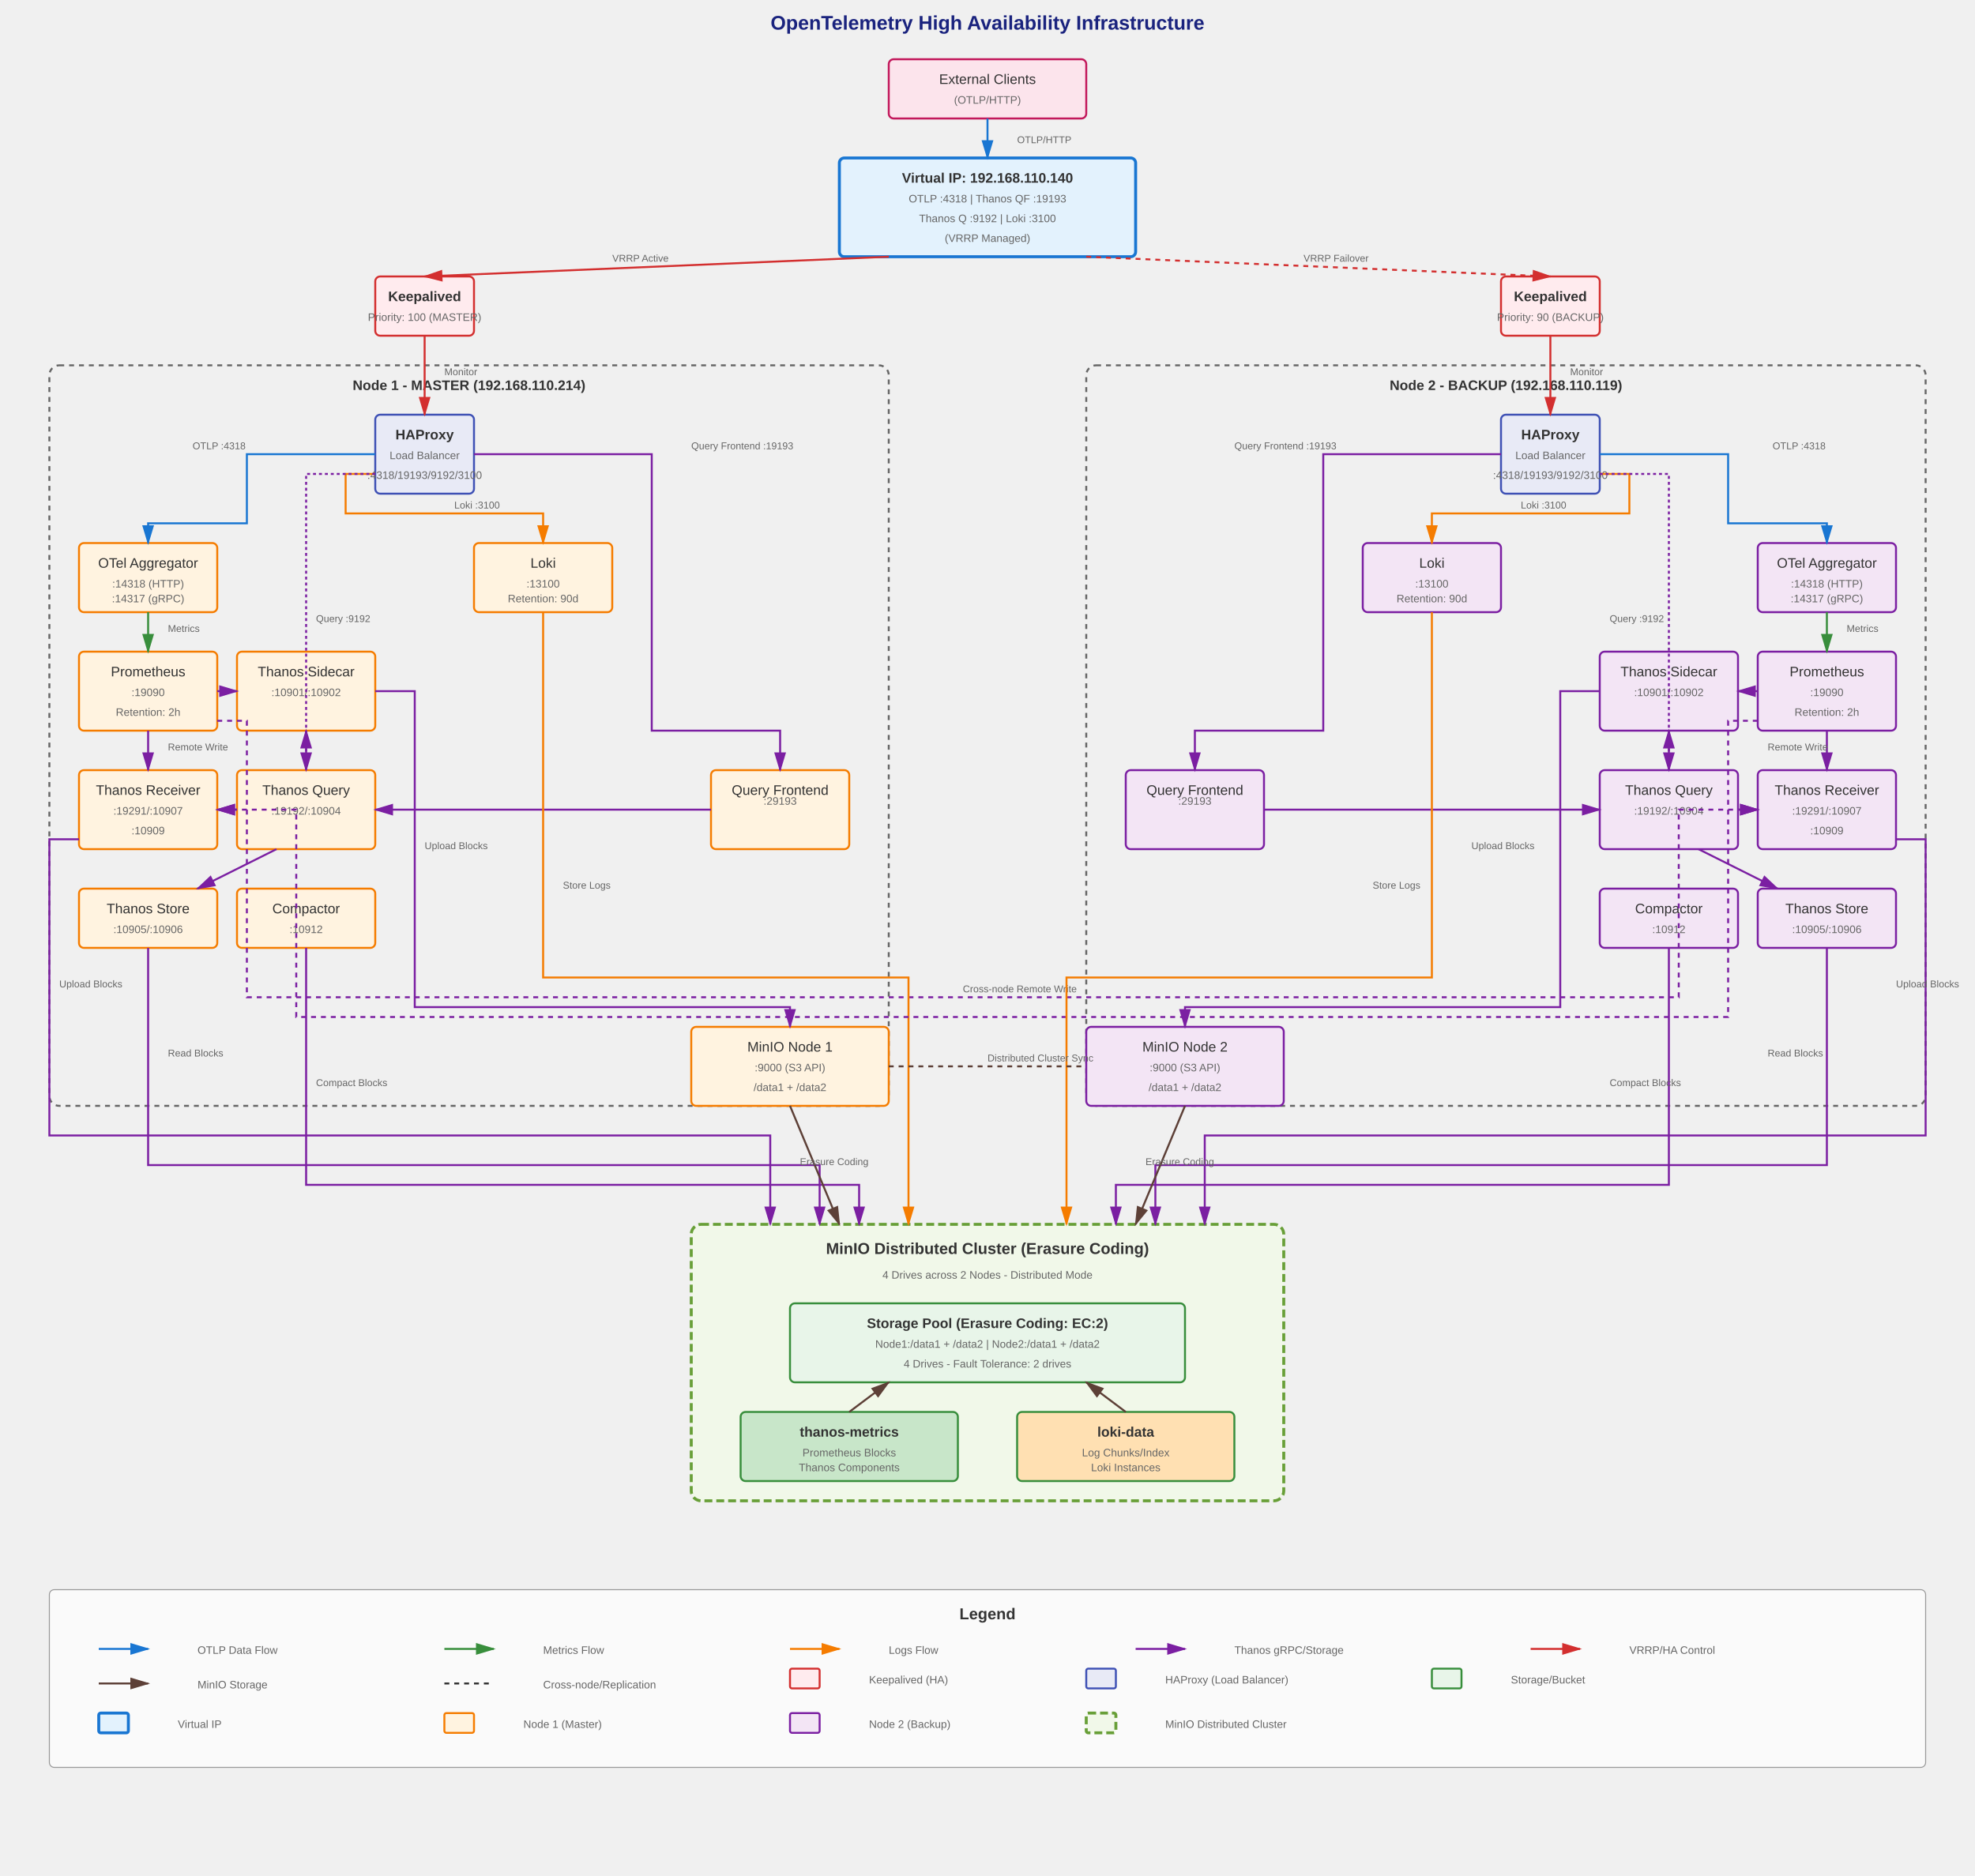
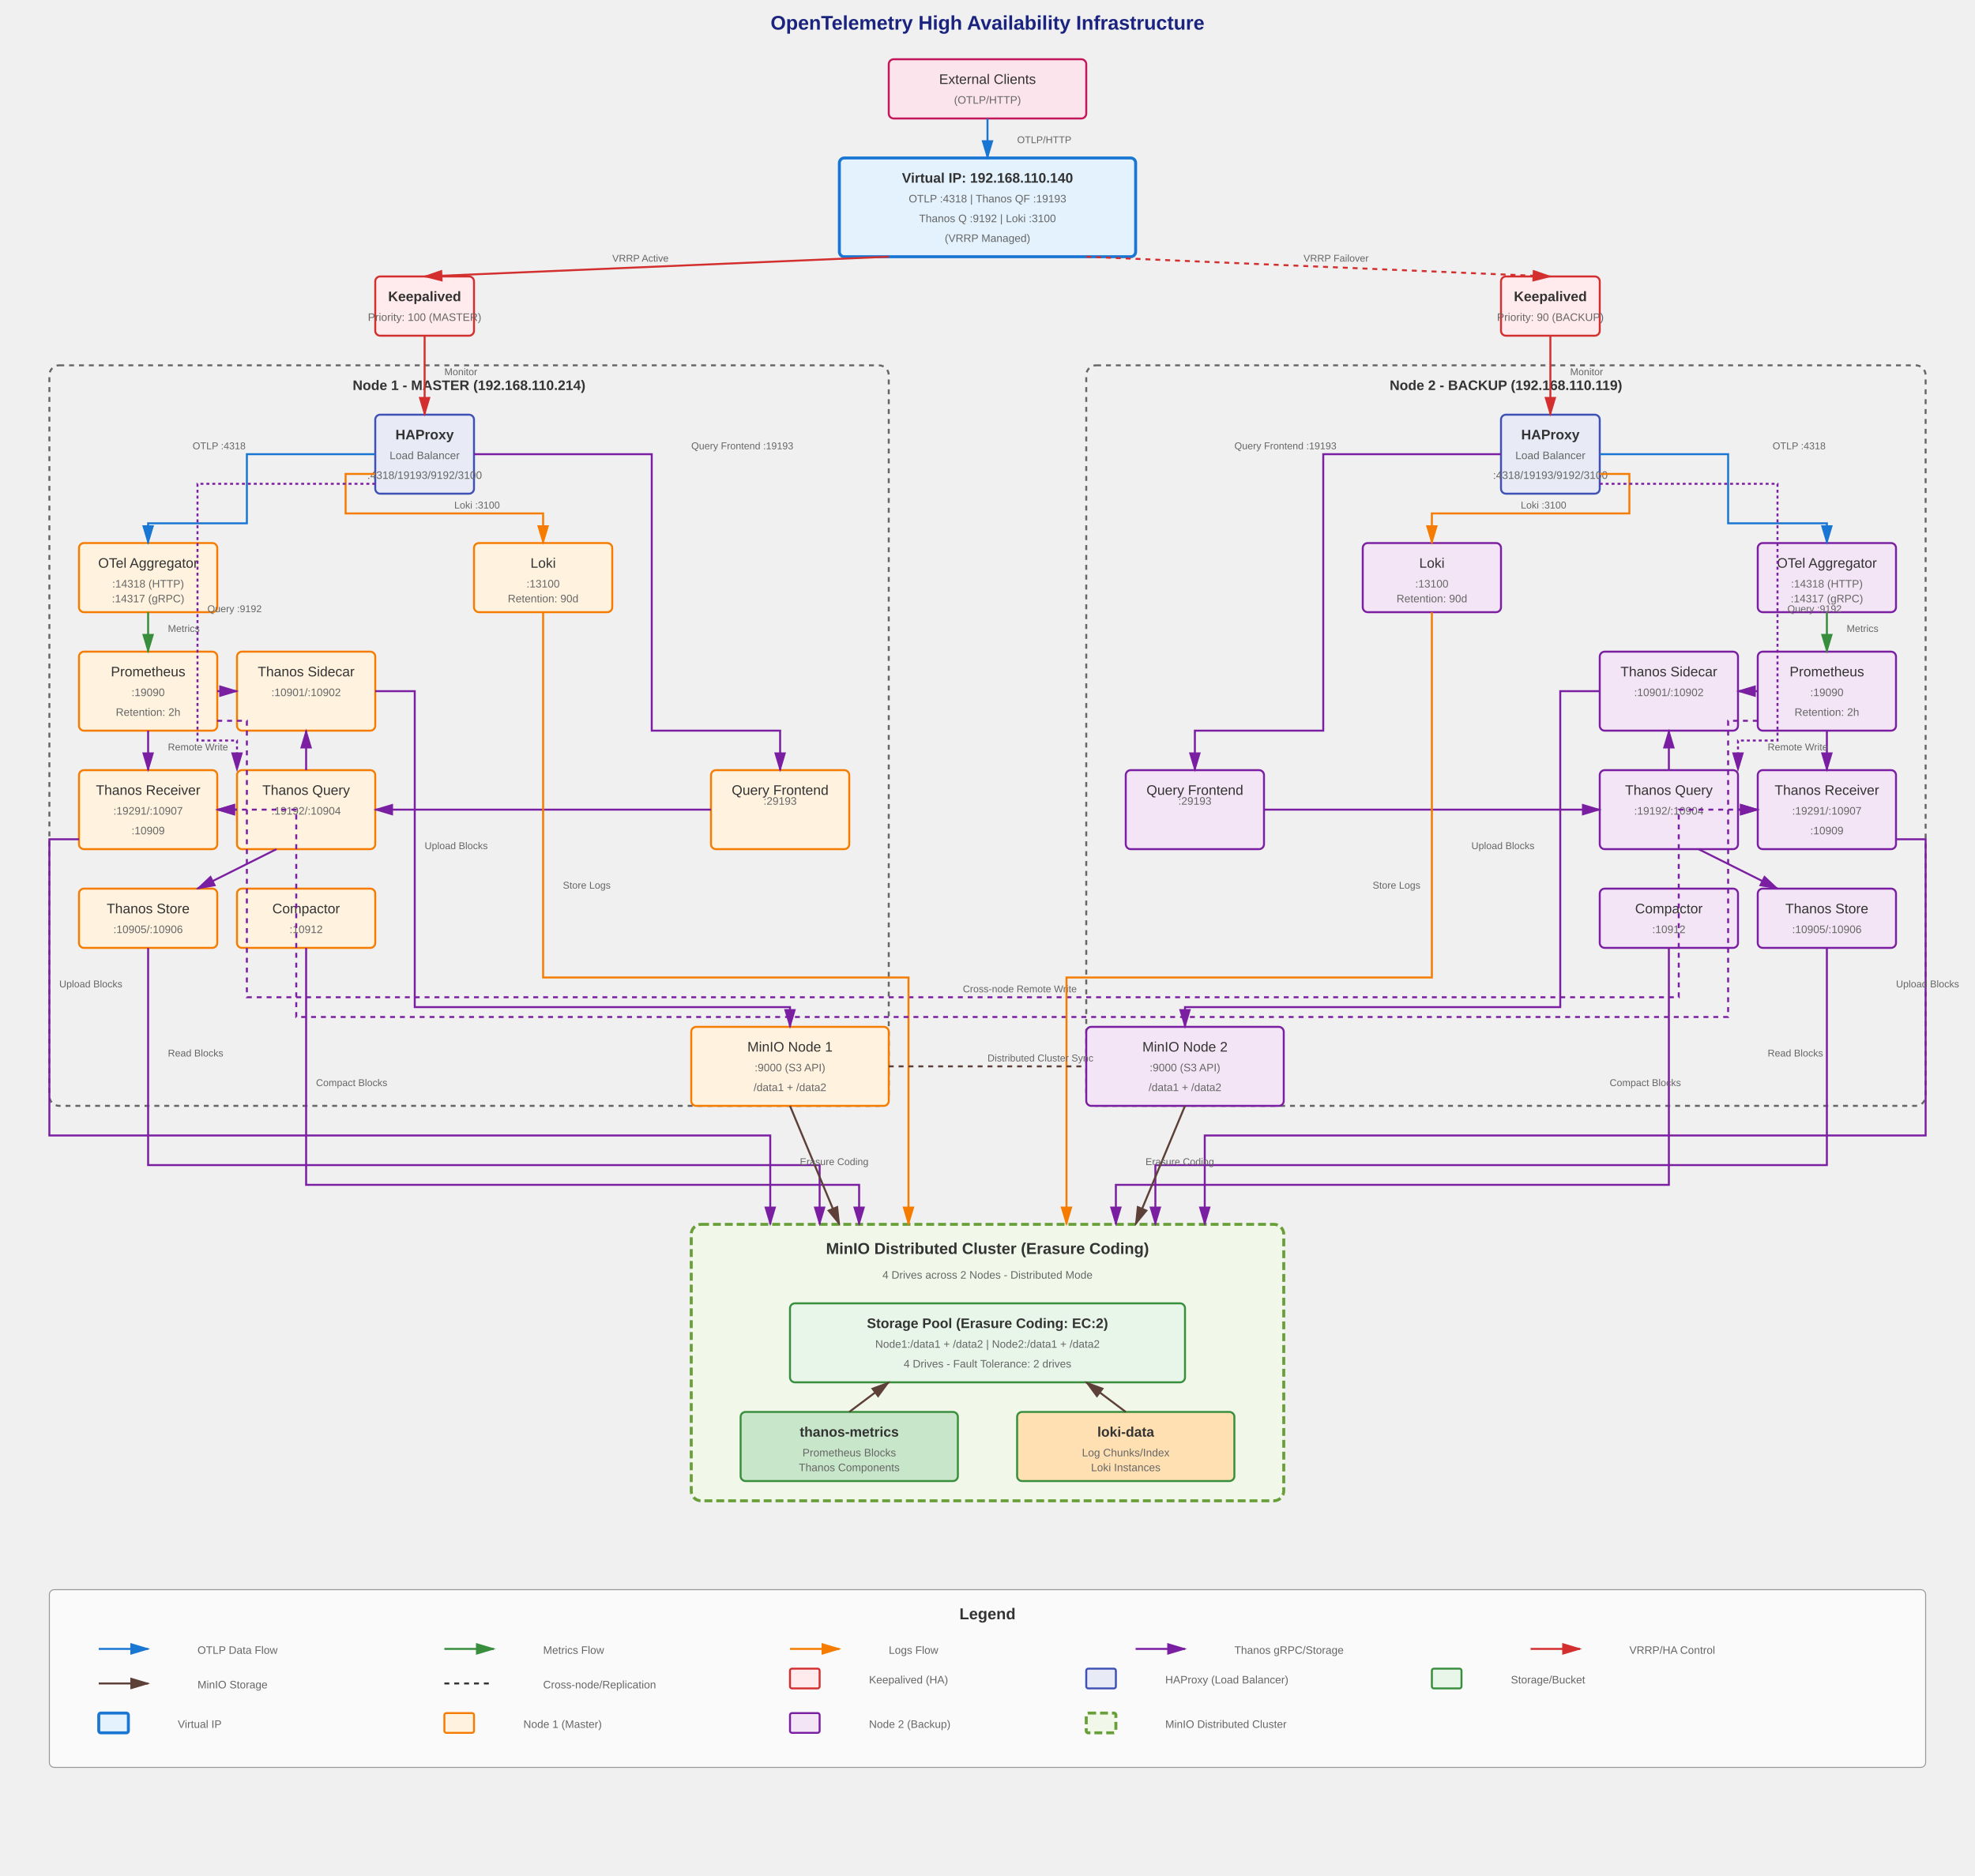
<svg xmlns="http://www.w3.org/2000/svg" viewBox="0 0 2000 1900" width="2000" height="1900">
  <defs>
    <style>
      .box { fill: #ffffff; stroke: #333; stroke-width: 2; }
      .cluster { fill: #f0f0f0; stroke: #666; stroke-width: 2; stroke-dasharray: 5,5; }
      .vip-box { fill: #e3f2fd; stroke: #1976d2; stroke-width: 3; }
      .master-box { fill: #fff3e0; stroke: #f57c00; stroke-width: 2; }
      .backup-box { fill: #f3e5f5; stroke: #7b1fa2; stroke-width: 2; }
      .storage-box { fill: #e8f5e9; stroke: #388e3c; stroke-width: 2; }
      .client-box { fill: #fce4ec; stroke: #c2185b; stroke-width: 2; }
      .keepalived-box { fill: #ffebee; stroke: #d32f2f; stroke-width: 2; }
      .haproxy-box { fill: #e8eaf6; stroke: #3f51b5; stroke-width: 2; }
      .minio-cluster { fill: #f1f8e9; stroke: #689f38; stroke-width: 3; stroke-dasharray: 8,4; }
      .text { font-family: Arial, sans-serif; font-size: 14px; fill: #333; text-anchor: middle; }
      .text-small { font-family: Arial, sans-serif; font-size: 11px; fill: #666; text-anchor: middle; }
      .title { font-family: Arial, sans-serif; font-size: 20px; font-weight: bold; fill: #1a237e; text-anchor: middle; }
      .label { font-family: Arial, sans-serif; font-size: 10px; fill: #666; }
      .line { stroke: #333; stroke-width: 2; fill: none; }
      .line-blue { stroke: #1976d2; stroke-width: 2; fill: none; }
      .line-orange { stroke: #f57c00; stroke-width: 2; fill: none; }
      .line-green { stroke: #388e3c; stroke-width: 2; fill: none; }
      .line-purple { stroke: #7b1fa2; stroke-width: 2; fill: none; }
      .line-brown { stroke: #5d4037; stroke-width: 2; fill: none; }
      .line-red { stroke: #d32f2f; stroke-width: 2; fill: none; }
      .arrow { stroke: #333; stroke-width: 2; fill: #333; }
    </style>
    <marker id="arrowhead" markerWidth="10" markerHeight="10" refX="9" refY="3" orient="auto">
      <polygon points="0 0, 10 3, 0 6" fill="#333" />
    </marker>
    <marker id="arrowhead-blue" markerWidth="10" markerHeight="10" refX="9" refY="3" orient="auto">
      <polygon points="0 0, 10 3, 0 6" fill="#1976d2" />
    </marker>
    <marker id="arrowhead-orange" markerWidth="10" markerHeight="10" refX="9" refY="3" orient="auto">
      <polygon points="0 0, 10 3, 0 6" fill="#f57c00" />
    </marker>
    <marker id="arrowhead-green" markerWidth="10" markerHeight="10" refX="9" refY="3" orient="auto">
      <polygon points="0 0, 10 3, 0 6" fill="#388e3c" />
    </marker>
    <marker id="arrowhead-purple" markerWidth="10" markerHeight="10" refX="9" refY="3" orient="auto">
      <polygon points="0 0, 10 3, 0 6" fill="#7b1fa2" />
    </marker>
    <marker id="arrowhead-red" markerWidth="10" markerHeight="10" refX="9" refY="3" orient="auto">
      <polygon points="0 0, 10 3, 0 6" fill="#d32f2f" />
    </marker>
    <marker id="arrowhead-brown" markerWidth="10" markerHeight="10" refX="9" refY="3" orient="auto">
      <polygon points="0 0, 10 3, 0 6" fill="#5d4037" />
    </marker>
  </defs>
  <text x="1000" y="30" class="title">OpenTelemetry High Availability Infrastructure</text>
  <rect x="900" y="60" width="200" height="60" class="client-box" rx="5" />
  <text x="1000" y="85" class="text">External Clients</text>
  <text x="1000" y="105" class="text-small">(OTLP/HTTP)</text>
  <rect x="850" y="160" width="300" height="100" class="vip-box" rx="5" />
  <text x="1000" y="185" class="text" style="font-weight: bold;">Virtual IP: 192.168.110.140</text>
  <text x="1000" y="205" class="text-small">OTLP :4318 | Thanos QF :19193</text>
  <text x="1000" y="225" class="text-small">Thanos Q :9192 | Loki :3100</text>
  <text x="1000" y="245" class="text-small">(VRRP Managed)</text>
  <rect x="380" y="280" width="100" height="60" class="keepalived-box" rx="5" />
  <text x="430" y="305" class="text" style="font-weight: bold;">Keepalived</text>
  <text x="430" y="325" class="text-small">Priority: 100 (MASTER)</text>
  <rect x="1520" y="280" width="100" height="60" class="keepalived-box" rx="5" />
  <text x="1570" y="305" class="text" style="font-weight: bold;">Keepalived</text>
  <text x="1570" y="325" class="text-small">Priority: 90 (BACKUP)</text>
  <rect x="50" y="370" width="850" height="750" class="cluster" rx="10" />
  <text x="475" y="395" class="text" style="font-weight: bold;">Node 1 - MASTER (192.168.110.214)</text>
  <rect x="380" y="420" width="100" height="80" class="haproxy-box" rx="5" />
  <text x="430" y="445" class="text" style="font-weight: bold;">HAProxy</text>
  <text x="430" y="465" class="text-small">Load Balancer</text>
  <text x="430" y="485" class="text-small">:4318/19193/9192/3100</text>
  <rect x="80" y="550" width="140" height="70" class="master-box" rx="5" />
  <text x="150" y="575" class="text">OTel Aggregator</text>
  <text x="150" y="595" class="text-small">:14318 (HTTP)</text>
  <text x="150" y="610" class="text-small">:14317 (gRPC)</text>
  <rect x="80" y="660" width="140" height="80" class="master-box" rx="5" />
  <text x="150" y="685" class="text">Prometheus</text>
  <text x="150" y="705" class="text-small">:19090</text>
  <text x="150" y="725" class="text-small">Retention: 2h</text>
  <rect x="240" y="660" width="140" height="80" class="master-box" rx="5" />
  <text x="310" y="685" class="text">Thanos Sidecar</text>
  <text x="310" y="705" class="text-small">:10901/:10902</text>
  <rect x="80" y="780" width="140" height="80" class="master-box" rx="5" />
  <text x="150" y="805" class="text">Thanos Receiver</text>
  <text x="150" y="825" class="text-small">:19291/:10907</text>
  <text x="150" y="845" class="text-small">:10909</text>
  <rect x="240" y="780" width="140" height="80" class="master-box" rx="5" />
  <text x="310" y="805" class="text">Thanos Query</text>
  <text x="310" y="825" class="text-small">:19192/:10904</text>
  <rect x="720" y="780" width="140" height="80" class="master-box" rx="5" />
  <text x="790" y="805" class="text">Query Frontend</text>
  <text x="790" y="815" class="text-small">:29193</text>
  <rect x="80" y="900" width="140" height="60" class="master-box" rx="5" />
  <text x="150" y="925" class="text">Thanos Store</text>
  <text x="150" y="945" class="text-small">:10905/:10906</text>
  <rect x="240" y="900" width="140" height="60" class="master-box" rx="5" />
  <text x="310" y="925" class="text">Compactor</text>
  <text x="310" y="945" class="text-small">:10912</text>
  <rect x="480" y="550" width="140" height="70" class="master-box" rx="5" />
  <text x="550" y="575" class="text">Loki</text>
  <text x="550" y="595" class="text-small">:13100</text>
  <text x="550" y="610" class="text-small">Retention: 90d</text>
  <rect x="700" y="1040" width="200" height="80" class="master-box" rx="5" />
  <text x="800" y="1065" class="text">MinIO Node 1</text>
  <text x="800" y="1085" class="text-small">:9000 (S3 API)</text>
  <text x="800" y="1105" class="text-small">/data1 + /data2</text>
  <rect x="1100" y="370" width="850" height="750" class="cluster" rx="10" />
  <text x="1525" y="395" class="text" style="font-weight: bold;">Node 2 - BACKUP (192.168.110.119)</text>
  <rect x="1520" y="420" width="100" height="80" class="haproxy-box" rx="5" />
  <text x="1570" y="445" class="text" style="font-weight: bold;">HAProxy</text>
  <text x="1570" y="465" class="text-small">Load Balancer</text>
  <text x="1570" y="485" class="text-small">:4318/19193/9192/3100</text>
  <rect x="1780" y="550" width="140" height="70" class="backup-box" rx="5" />
  <text x="1850" y="575" class="text">OTel Aggregator</text>
  <text x="1850" y="595" class="text-small">:14318 (HTTP)</text>
  <text x="1850" y="610" class="text-small">:14317 (gRPC)</text>
  <rect x="1780" y="660" width="140" height="80" class="backup-box" rx="5" />
  <text x="1850" y="685" class="text">Prometheus</text>
  <text x="1850" y="705" class="text-small">:19090</text>
  <text x="1850" y="725" class="text-small">Retention: 2h</text>
  <rect x="1620" y="660" width="140" height="80" class="backup-box" rx="5" />
  <text x="1690" y="685" class="text">Thanos Sidecar</text>
  <text x="1690" y="705" class="text-small">:10901/:10902</text>
  <rect x="1780" y="780" width="140" height="80" class="backup-box" rx="5" />
  <text x="1850" y="805" class="text">Thanos Receiver</text>
  <text x="1850" y="825" class="text-small">:19291/:10907</text>
  <text x="1850" y="845" class="text-small">:10909</text>
  <rect x="1620" y="780" width="140" height="80" class="backup-box" rx="5" />
  <text x="1690" y="805" class="text">Thanos Query</text>
  <text x="1690" y="825" class="text-small">:19192/:10904</text>
  <rect x="1140" y="780" width="140" height="80" class="backup-box" rx="5" />
  <text x="1210" y="805" class="text">Query Frontend</text>
  <text x="1210" y="815" class="text-small">:29193</text>
  <rect x="1780" y="900" width="140" height="60" class="backup-box" rx="5" />
  <text x="1850" y="925" class="text">Thanos Store</text>
  <text x="1850" y="945" class="text-small">:10905/:10906</text>
  <rect x="1620" y="900" width="140" height="60" class="backup-box" rx="5" />
  <text x="1690" y="925" class="text">Compactor</text>
  <text x="1690" y="945" class="text-small">:10912</text>
  <rect x="1380" y="550" width="140" height="70" class="backup-box" rx="5" />
  <text x="1450" y="575" class="text">Loki</text>
  <text x="1450" y="595" class="text-small">:13100</text>
  <text x="1450" y="610" class="text-small">Retention: 90d</text>
  <rect x="1100" y="1040" width="200" height="80" class="backup-box" rx="5" />
  <text x="1200" y="1065" class="text">MinIO Node 2</text>
  <text x="1200" y="1085" class="text-small">:9000 (S3 API)</text>
  <text x="1200" y="1105" class="text-small">/data1 + /data2</text>
  <rect x="700" y="1240" width="600" height="280" class="minio-cluster" rx="10" />
  <text x="1000" y="1270" class="text" style="font-weight: bold; font-size: 16px;">MinIO Distributed Cluster (Erasure Coding)</text>
  <text x="1000" y="1295" class="text-small">4 Drives across 2 Nodes - Distributed Mode</text>
  <rect x="800" y="1320" width="400" height="80" class="storage-box" rx="5" />
  <text x="1000" y="1345" class="text" style="font-weight: bold;">Storage Pool (Erasure Coding: EC:2)</text>
  <text x="1000" y="1365" class="text-small">Node1:/data1 + /data2 | Node2:/data1 + /data2</text>
  <text x="1000" y="1385" class="text-small">4 Drives - Fault Tolerance: 2 drives</text>
  <rect x="750" y="1430" width="220" height="70" class="storage-box" rx="5" style="fill: #c8e6c9;" />
  <text x="860" y="1455" class="text" style="font-weight: bold;">thanos-metrics</text>
  <text x="860" y="1475" class="text-small">Prometheus Blocks</text>
  <text x="860" y="1490" class="text-small">Thanos Components</text>
  <rect x="1030" y="1430" width="220" height="70" class="storage-box" rx="5" style="fill: #ffe0b2;" />
  <text x="1140" y="1455" class="text" style="font-weight: bold;">loki-data</text>
  <text x="1140" y="1475" class="text-small">Log Chunks/Index</text>
  <text x="1140" y="1490" class="text-small">Loki Instances</text>
  <path d="M 1000,120 L 1000,160" class="line-blue" marker-end="url(#arrowhead-blue)" />
  <text x="1030" y="145" class="label" fill="#1976d2">OTLP/HTTP</text>
  <path d="M 900,260 L 430,280" class="line-red" marker-end="url(#arrowhead-red)" />
  <text x="620" y="265" class="label" fill="#d32f2f">VRRP Active</text>
  <path d="M 1100,260 L 1570,280" class="line-red" style="stroke-dasharray: 5,5" marker-end="url(#arrowhead-red)" />
  <text x="1320" y="265" class="label" fill="#d32f2f">VRRP Failover</text>
  <path d="M 430,340 L 430,420" class="line-red" marker-end="url(#arrowhead-red)" />
  <text x="450" y="380" class="label" fill="#d32f2f">Monitor</text>
  <path d="M 380,460 L 250,460 L 250,530 L 150,530 L 150,550" class="line-blue" marker-end="url(#arrowhead-blue)" />
  <text x="195" y="455" class="label" fill="#1976d2">OTLP :4318</text>
  <path d="M 380,480 L 350,480 L 350,520 L 550,520 L 550,550" class="line-orange" marker-end="url(#arrowhead-orange)" />
  <text x="460" y="515" class="label" fill="#f57c00">Loki :3100</text>
  <path d="M 480,460 L 660,460 L 660,740 L 790,740 L 790,780" class="line-purple" marker-end="url(#arrowhead-purple)" />
  <text x="700" y="455" class="label" fill="#7b1fa2">Query Frontend :19193</text>
-   <path d="M 380,480 L 310,480 L 310,780" class="line-purple" style="stroke-dasharray: 3,3" marker-end="url(#arrowhead-purple)" />
-   <text x="320" y="630" class="label" fill="#7b1fa2">Query :9192</text>
+   <path d="M 380,490 L 200,490 L 200,750 L 240,750 L 240,780" class="line-purple" style="stroke-dasharray: 3,3" marker-end="url(#arrowhead-purple)" />
+   <text x="210" y="620" class="label" fill="#7b1fa2">Query :9192</text>
  <path d="M 150,620 L 150,660" class="line-green" marker-end="url(#arrowhead-green)" />
  <text x="170" y="640" class="label" fill="#388e3c">Metrics</text>
  <path d="M 220,700 L 240,700" class="line-purple" marker-end="url(#arrowhead-purple)" />
  <path d="M 150,740 L 150,780" class="line-purple" marker-end="url(#arrowhead-purple)" />
  <text x="170" y="760" class="label" fill="#7b1fa2">Remote Write</text>
  <path d="M 220,730 L 250,730 L 250,1010 L 1700,1010 L 1700,820 L 1780,820" class="line-purple" style="stroke-dasharray: 5,5" marker-end="url(#arrowhead-purple)" />
  <text x="975" y="1005" class="label" fill="#7b1fa2">Cross-node Remote Write</text>
  <path d="M 720,820 L 380,820" class="line-purple" marker-end="url(#arrowhead-purple)" />
  <path d="M 310,780 L 310,740" class="line-purple" marker-end="url(#arrowhead-purple)" />
  <path d="M 240,820 L 220,820" class="line-purple" marker-end="url(#arrowhead-purple)" />
  <path d="M 280,860 L 200,900" class="line-purple" marker-end="url(#arrowhead-purple)" />
  <path d="M 380,700 L 420,700 L 420,1020 L 800,1020 L 800,1040" class="line-purple" marker-end="url(#arrowhead-purple)" />
  <text x="430" y="860" class="label" fill="#7b1fa2">Upload Blocks</text>
  <path d="M 150,960 L 150,1180 L 830,1180 L 830,1240" class="line-purple" marker-end="url(#arrowhead-purple)" />
  <text x="170" y="1070" class="label" fill="#7b1fa2">Read Blocks</text>
  <path d="M 80,850 L 50,850 L 50,1150 L 780,1150 L 780,1240" class="line-purple" marker-end="url(#arrowhead-purple)" />
  <text x="60" y="1000" class="label" fill="#7b1fa2">Upload Blocks</text>
  <path d="M 310,960 L 310,1200 L 870,1200 L 870,1240" class="line-purple" marker-end="url(#arrowhead-purple)" />
  <text x="320" y="1100" class="label" fill="#7b1fa2">Compact Blocks</text>
  <path d="M 550,620 L 550,990 L 920,990 L 920,1240" class="line-orange" marker-end="url(#arrowhead-orange)" />
  <text x="570" y="900" class="label" fill="#f57c00">Store Logs</text>
  <path d="M 800,1120 L 850,1240" class="line-brown" marker-end="url(#arrowhead-brown)" />
  <text x="810" y="1180" class="label" fill="#5d4037">Erasure Coding</text>
  <path d="M 1570,340 L 1570,420" class="line-red" marker-end="url(#arrowhead-red)" />
  <text x="1590" y="380" class="label" fill="#d32f2f">Monitor</text>
  <path d="M 1620,460 L 1750,460 L 1750,530 L 1850,530 L 1850,550" class="line-blue" marker-end="url(#arrowhead-blue)" />
  <text x="1795" y="455" class="label" fill="#1976d2">OTLP :4318</text>
  <path d="M 1620,480 L 1650,480 L 1650,520 L 1450,520 L 1450,550" class="line-orange" marker-end="url(#arrowhead-orange)" />
  <text x="1540" y="515" class="label" fill="#f57c00">Loki :3100</text>
  <path d="M 1520,460 L 1340,460 L 1340,740 L 1210,740 L 1210,780" class="line-purple" marker-end="url(#arrowhead-purple)" />
  <text x="1250" y="455" class="label" fill="#7b1fa2">Query Frontend :19193</text>
-   <path d="M 1620,480 L 1690,480 L 1690,780" class="line-purple" style="stroke-dasharray: 3,3" marker-end="url(#arrowhead-purple)" />
-   <text x="1630" y="630" class="label" fill="#7b1fa2">Query :9192</text>
+   <path d="M 1620,490 L 1800,490 L 1800,750 L 1760,750 L 1760,780" class="line-purple" style="stroke-dasharray: 3,3" marker-end="url(#arrowhead-purple)" />
+   <text x="1810" y="620" class="label" fill="#7b1fa2">Query :9192</text>
  <path d="M 1850,620 L 1850,660" class="line-green" marker-end="url(#arrowhead-green)" />
  <text x="1870" y="640" class="label" fill="#388e3c">Metrics</text>
  <path d="M 1780,700 L 1760,700" class="line-purple" marker-end="url(#arrowhead-purple)" />
  <path d="M 1850,740 L 1850,780" class="line-purple" marker-end="url(#arrowhead-purple)" />
  <text x="1790" y="760" class="label" fill="#7b1fa2">Remote Write</text>
  <path d="M 1780,730 L 1750,730 L 1750,1030 L 300,1030 L 300,820 L 220,820" class="line-purple" style="stroke-dasharray: 5,5" marker-end="url(#arrowhead-purple)" />
  <path d="M 1280,820 L 1620,820" class="line-purple" marker-end="url(#arrowhead-purple)" />
  <path d="M 1690,780 L 1690,740" class="line-purple" marker-end="url(#arrowhead-purple)" />
  <path d="M 1760,820 L 1780,820" class="line-purple" marker-end="url(#arrowhead-purple)" />
  <path d="M 1720,860 L 1800,900" class="line-purple" marker-end="url(#arrowhead-purple)" />
  <path d="M 1620,700 L 1580,700 L 1580,1020 L 1200,1020 L 1200,1040" class="line-purple" marker-end="url(#arrowhead-purple)" />
  <text x="1490" y="860" class="label" fill="#7b1fa2">Upload Blocks</text>
  <path d="M 1850,960 L 1850,1180 L 1170,1180 L 1170,1240" class="line-purple" marker-end="url(#arrowhead-purple)" />
  <text x="1790" y="1070" class="label" fill="#7b1fa2">Read Blocks</text>
  <path d="M 1920,850 L 1950,850 L 1950,1150 L 1220,1150 L 1220,1240" class="line-purple" marker-end="url(#arrowhead-purple)" />
  <text x="1920" y="1000" class="label" fill="#7b1fa2">Upload Blocks</text>
  <path d="M 1690,960 L 1690,1200 L 1130,1200 L 1130,1240" class="line-purple" marker-end="url(#arrowhead-purple)" />
  <text x="1630" y="1100" class="label" fill="#7b1fa2">Compact Blocks</text>
  <path d="M 1450,620 L 1450,990 L 1080,990 L 1080,1240" class="line-orange" marker-end="url(#arrowhead-orange)" />
  <text x="1390" y="900" class="label" fill="#f57c00">Store Logs</text>
  <path d="M 1200,1120 L 1150,1240" class="line-brown" marker-end="url(#arrowhead-brown)" />
  <text x="1160" y="1180" class="label" fill="#5d4037">Erasure Coding</text>
  <line x1="900" y1="1080" x2="1100" y2="1080" class="line-brown" style="stroke-dasharray: 5,5" />
  <text x="1000" y="1075" class="label" fill="#5d4037">Distributed Cluster Sync</text>
  <path d="M 860,1430 L 900,1400" class="line-brown" marker-end="url(#arrowhead-brown)" />
  <path d="M 1140,1430 L 1100,1400" class="line-brown" marker-end="url(#arrowhead-brown)" />
  <rect x="50" y="1610" width="1900" height="180" fill="#fafafa" stroke="#999" stroke-width="1" rx="5" />
  <text x="1000" y="1640" class="text" style="font-weight: bold; font-size: 16px;">Legend</text>
  <line x1="100" y1="1670" x2="150" y2="1670" class="line-blue" marker-end="url(#arrowhead-blue)" />
  <text x="200" y="1675" class="text-small" style="text-anchor: start;">OTLP Data Flow</text>
  <line x1="450" y1="1670" x2="500" y2="1670" class="line-green" marker-end="url(#arrowhead-green)" />
  <text x="550" y="1675" class="text-small" style="text-anchor: start;">Metrics Flow</text>
  <line x1="800" y1="1670" x2="850" y2="1670" class="line-orange" marker-end="url(#arrowhead-orange)" />
  <text x="900" y="1675" class="text-small" style="text-anchor: start;">Logs Flow</text>
  <line x1="1150" y1="1670" x2="1200" y2="1670" class="line-purple" marker-end="url(#arrowhead-purple)" />
  <text x="1250" y="1675" class="text-small" style="text-anchor: start;">Thanos gRPC/Storage</text>
  <line x1="1550" y1="1670" x2="1600" y2="1670" class="line-red" marker-end="url(#arrowhead-red)" />
  <text x="1650" y="1675" class="text-small" style="text-anchor: start;">VRRP/HA Control</text>
  <line x1="100" y1="1705" x2="150" y2="1705" class="line-brown" marker-end="url(#arrowhead-brown)" />
  <text x="200" y="1710" class="text-small" style="text-anchor: start;">MinIO Storage</text>
  <line x1="450" y1="1705" x2="500" y2="1705" class="line" style="stroke-dasharray: 5,5" />
  <text x="550" y="1710" class="text-small" style="text-anchor: start;">Cross-node/Replication</text>
  <rect x="800" y="1690" width="30" height="20" class="keepalived-box" rx="2" />
  <text x="880" y="1705" class="text-small" style="text-anchor: start;">Keepalived (HA)</text>
  <rect x="1100" y="1690" width="30" height="20" class="haproxy-box" rx="2" />
  <text x="1180" y="1705" class="text-small" style="text-anchor: start;">HAProxy (Load Balancer)</text>
  <rect x="1450" y="1690" width="30" height="20" class="storage-box" rx="2" />
  <text x="1530" y="1705" class="text-small" style="text-anchor: start;">Storage/Bucket</text>
  <rect x="100" y="1735" width="30" height="20" class="vip-box" rx="2" />
  <text x="180" y="1750" class="text-small" style="text-anchor: start;">Virtual IP</text>
  <rect x="450" y="1735" width="30" height="20" class="master-box" rx="2" />
  <text x="530" y="1750" class="text-small" style="text-anchor: start;">Node 1 (Master)</text>
  <rect x="800" y="1735" width="30" height="20" class="backup-box" rx="2" />
  <text x="880" y="1750" class="text-small" style="text-anchor: start;">Node 2 (Backup)</text>
  <rect x="1100" y="1735" width="30" height="20" class="minio-cluster" rx="2" />
  <text x="1180" y="1750" class="text-small" style="text-anchor: start;">MinIO Distributed Cluster</text>
</svg>
